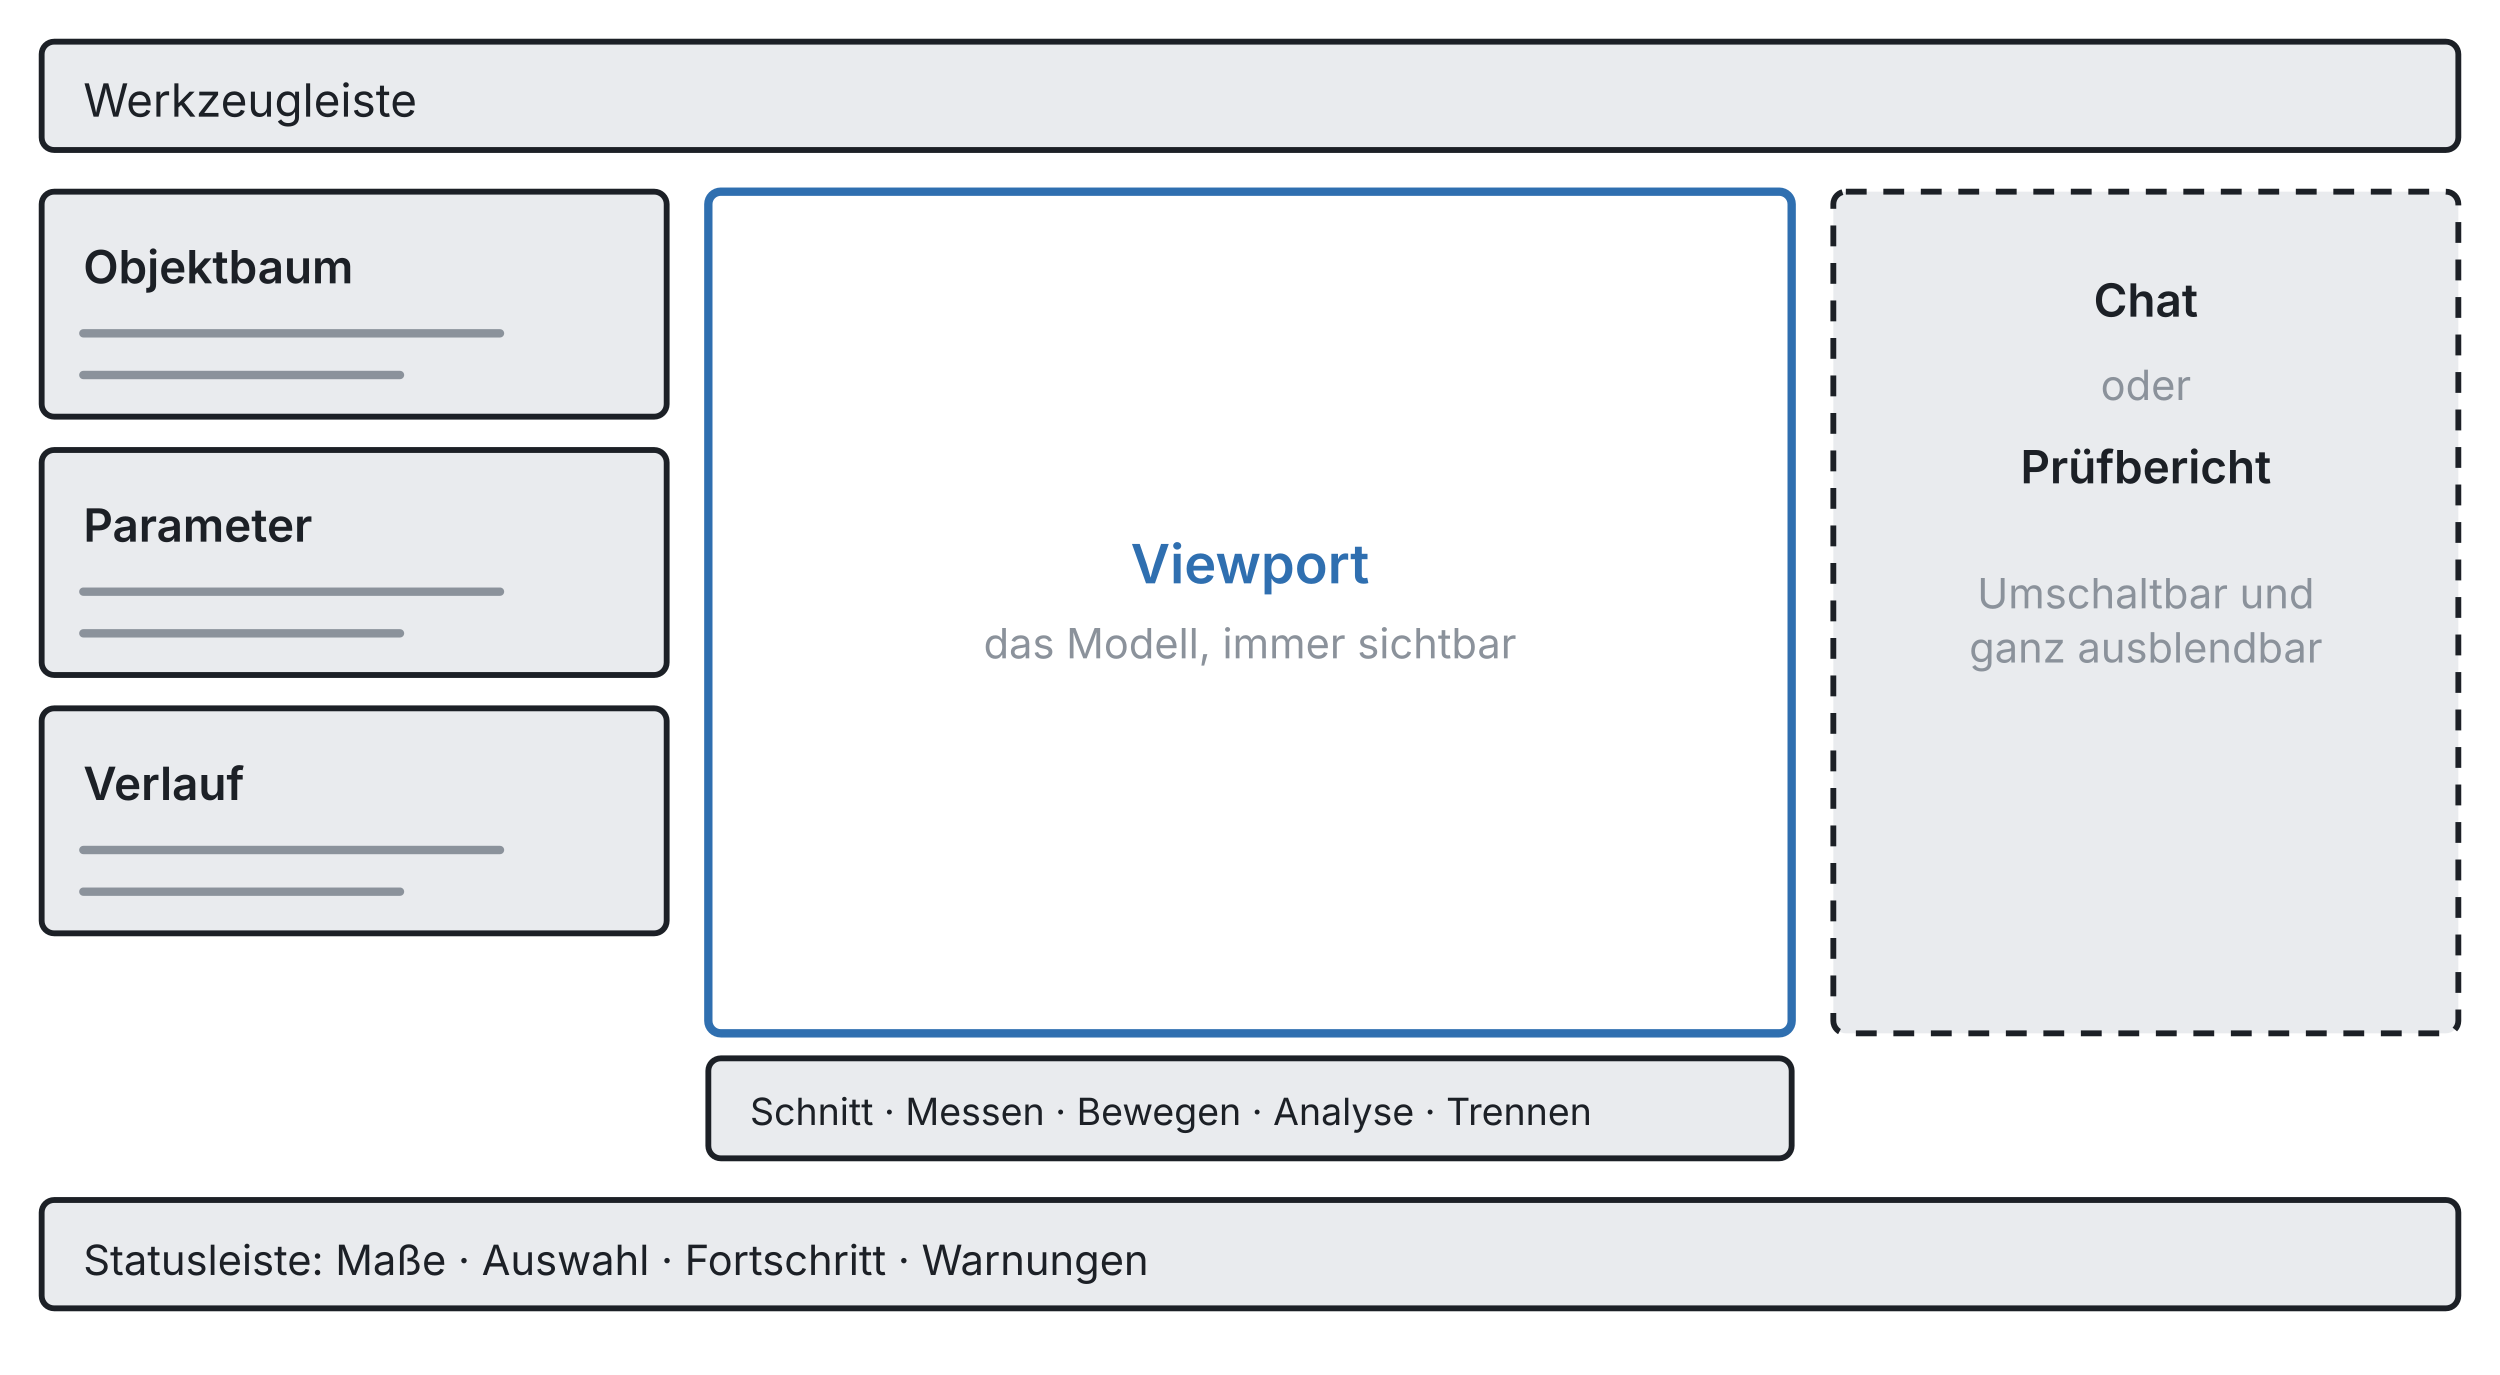
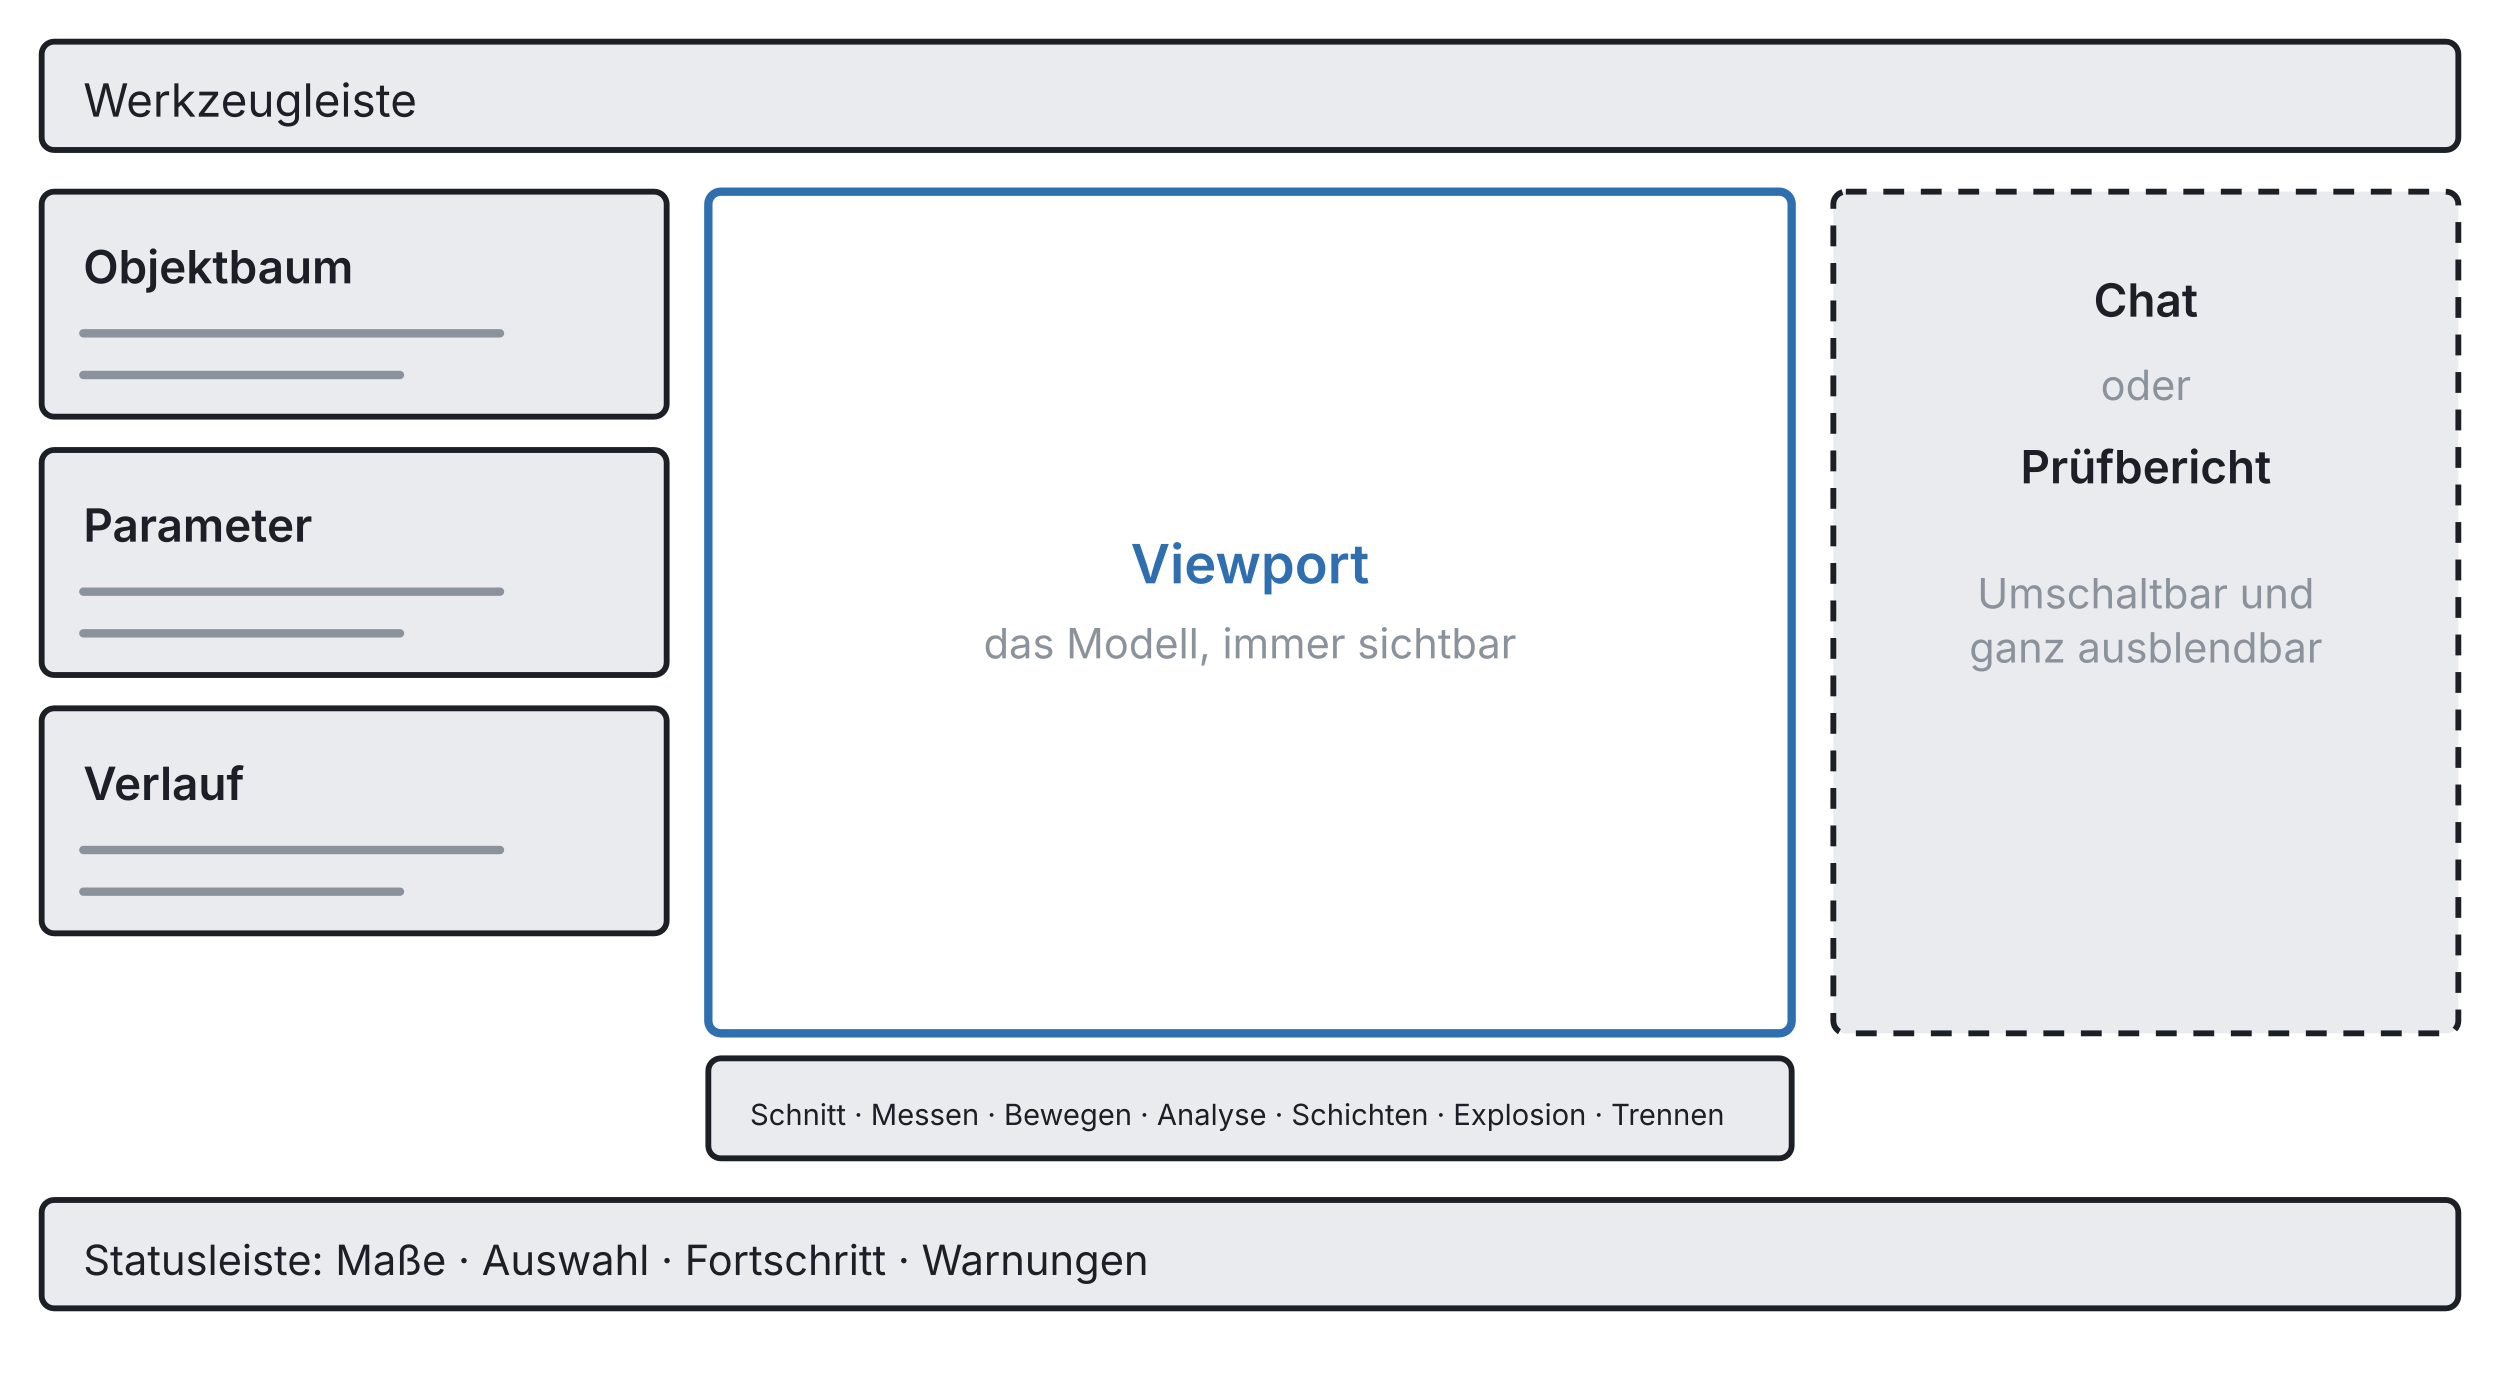
<svg xmlns="http://www.w3.org/2000/svg" viewBox="0 0 600 330" width="600" height="330">
  <rect x="0" y="0" width="600" height="330" fill="#ffffff" />
  <rect x="10" y="10" width="580" height="26" rx="3" fill="#e9ebee" stroke="#1c2026" stroke-width="1.4" />
  <text x="20" y="28" fill="#1c2026" font-size="11" font-family="system-ui, -apple-system, Segoe UI, sans-serif" text-anchor="start">Werkzeugleiste</text>
  <rect x="10" y="46" width="150" height="54" rx="3" fill="#e9ebee" stroke="#1c2026" stroke-width="1.4" />
  <text x="20" y="68" fill="#1c2026" font-size="11" font-family="system-ui, -apple-system, Segoe UI, sans-serif" text-anchor="start" font-weight="600">Objektbaum</text>
  <line x1="20" y1="80" x2="120" y2="80" stroke="#8b929b" stroke-width="2" stroke-linecap="round" />
  <line x1="20" y1="90" x2="96" y2="90" stroke="#8b929b" stroke-width="2" stroke-linecap="round" />
  <rect x="10" y="108" width="150" height="54" rx="3" fill="#e9ebee" stroke="#1c2026" stroke-width="1.4" />
  <text x="20" y="130" fill="#1c2026" font-size="11" font-family="system-ui, -apple-system, Segoe UI, sans-serif" text-anchor="start" font-weight="600">Parameter</text>
  <line x1="20" y1="142" x2="120" y2="142" stroke="#8b929b" stroke-width="2" stroke-linecap="round" />
  <line x1="20" y1="152" x2="96" y2="152" stroke="#8b929b" stroke-width="2" stroke-linecap="round" />
  <rect x="10" y="170" width="150" height="54" rx="3" fill="#e9ebee" stroke="#1c2026" stroke-width="1.4" />
  <text x="20" y="192" fill="#1c2026" font-size="11" font-family="system-ui, -apple-system, Segoe UI, sans-serif" text-anchor="start" font-weight="600">Verlauf</text>
  <line x1="20" y1="204" x2="120" y2="204" stroke="#8b929b" stroke-width="2" stroke-linecap="round" />
  <line x1="20" y1="214" x2="96" y2="214" stroke="#8b929b" stroke-width="2" stroke-linecap="round" />
  <rect x="170" y="46" width="260" height="202" rx="3" fill="none" stroke="#2f6fb0" stroke-width="2" />
  <text x="300" y="140" fill="#2f6fb0" font-size="13" font-family="system-ui, -apple-system, Segoe UI, sans-serif" text-anchor="middle" font-weight="600">Viewport</text>
  <text x="300" y="158" fill="#8b929b" font-size="10" font-family="system-ui, -apple-system, Segoe UI, sans-serif" text-anchor="middle">das Modell, immer sichtbar</text>
  <rect x="440" y="46" width="150" height="202" rx="3" fill="#e9ebee" stroke="#1c2026" stroke-width="1.4" stroke-dasharray="5 4" />
  <text x="515" y="76" fill="#1c2026" font-size="11" font-family="system-ui, -apple-system, Segoe UI, sans-serif" text-anchor="middle" font-weight="600">Chat</text>
  <text x="515" y="96" fill="#8b929b" font-size="10" font-family="system-ui, -apple-system, Segoe UI, sans-serif" text-anchor="middle">oder</text>
  <text x="515" y="116" fill="#1c2026" font-size="11" font-family="system-ui, -apple-system, Segoe UI, sans-serif" text-anchor="middle" font-weight="600">Prüfbericht</text>
  <text x="515" y="146" fill="#8b929b" font-size="10" font-family="system-ui, -apple-system, Segoe UI, sans-serif" text-anchor="middle">Umschaltbar und</text>
  <text x="515" y="159" fill="#8b929b" font-size="10" font-family="system-ui, -apple-system, Segoe UI, sans-serif" text-anchor="middle">ganz ausblendbar</text>
  <rect x="170" y="254" width="260" height="24" rx="3" fill="#e9ebee" stroke="#1c2026" stroke-width="1.4" />
-   <text x="180" y="270" fill="#1c2026" font-size="9" font-family="system-ui, -apple-system, Segoe UI, sans-serif" text-anchor="start">Schnitt · Messen · Bewegen · Analyse · Trennen</text>
+   <text x="180" y="270" fill="#1c2026" font-size="7" font-family="system-ui, -apple-system, Segoe UI, sans-serif" text-anchor="start">Schnitt · Messen · Bewegen · Analyse · Schichten · Explosion · Trennen</text>
  <rect x="10" y="288" width="580" height="26" rx="3" fill="#e9ebee" stroke="#1c2026" stroke-width="1.4" />
  <text x="20" y="306" fill="#1c2026" font-size="10" font-family="system-ui, -apple-system, Segoe UI, sans-serif" text-anchor="start">Statusleiste: Maße · Auswahl · Fortschritt · Warnungen</text>
</svg>
